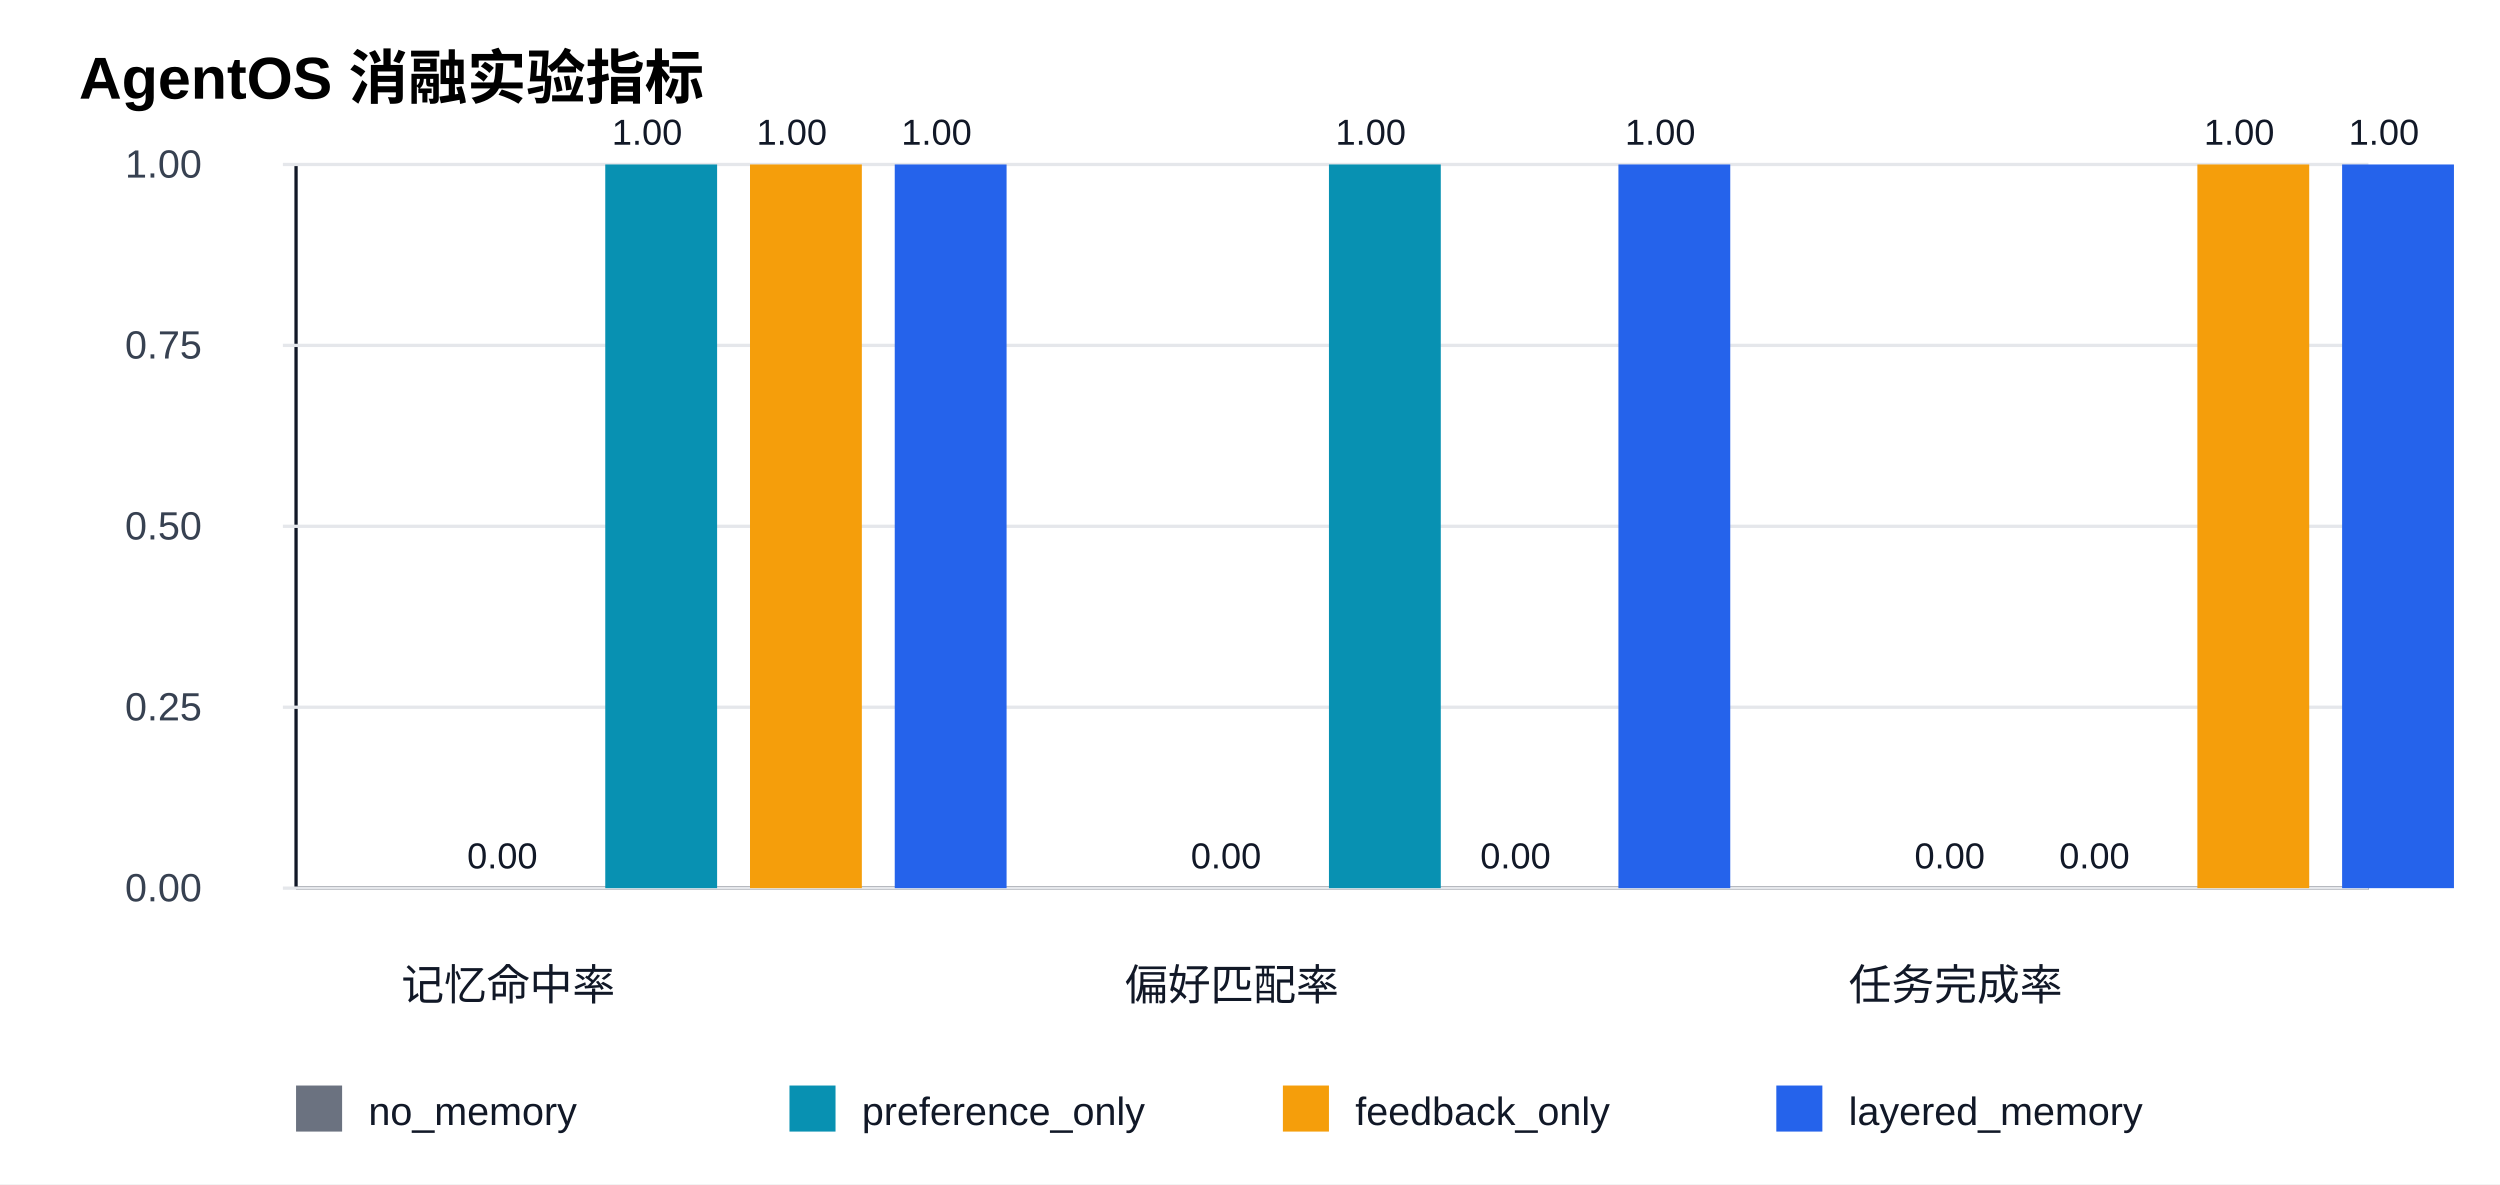
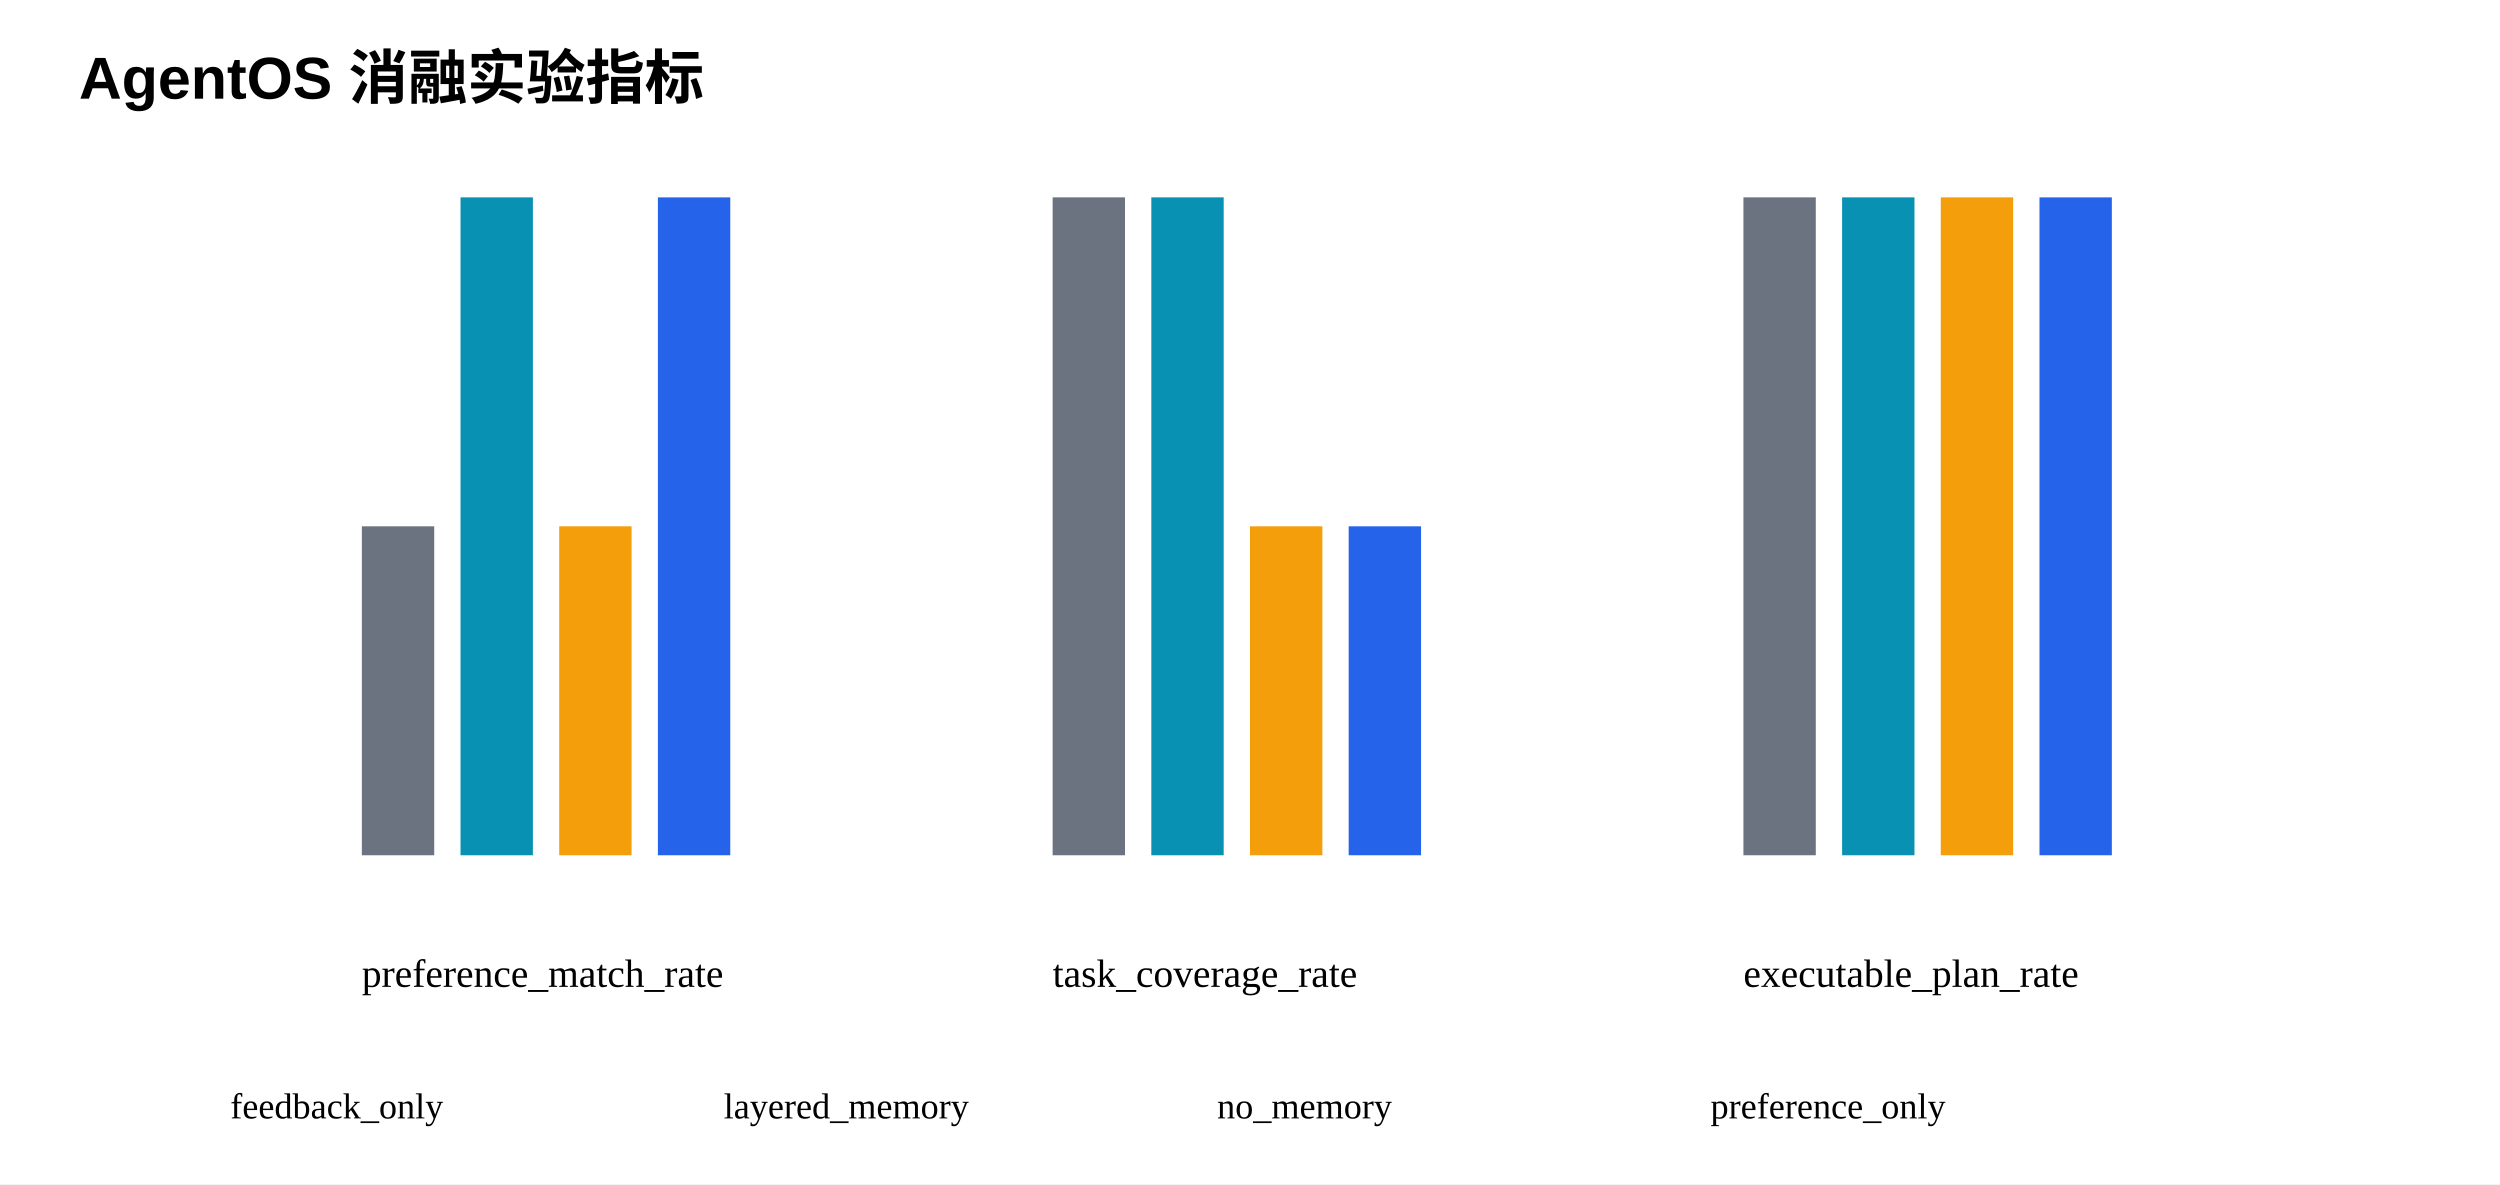
<svg xmlns="http://www.w3.org/2000/svg" width="760" height="360" viewBox="0 0 760 360">
  <rect width="100%" height="100%" fill="#ffffff" />
  <text x="24" y="30" font-family="Arial, sans-serif" font-size="18" font-weight="700">AgentOS 消融实验指标</text>
-   <line x1="90" y1="270" x2="720" y2="270" stroke="#111827" stroke-width="1" />
-   <line x1="90" y1="50" x2="90" y2="270" stroke="#111827" stroke-width="1" />
-   <line x1="86" y1="270.0" x2="720" y2="270.0" stroke="#e5e7eb" stroke-width="1" />
-   <text x="38" y="274.0" font-family="Arial, sans-serif" font-size="12" fill="#374151">0.00</text>
-   <line x1="86" y1="215.0" x2="720" y2="215.0" stroke="#e5e7eb" stroke-width="1" />
-   <text x="38" y="219.0" font-family="Arial, sans-serif" font-size="12" fill="#374151">0.25</text>
-   <line x1="86" y1="160.0" x2="720" y2="160.0" stroke="#e5e7eb" stroke-width="1" />
-   <text x="38" y="164.0" font-family="Arial, sans-serif" font-size="12" fill="#374151">0.50</text>
-   <line x1="86" y1="105.0" x2="720" y2="105.0" stroke="#e5e7eb" stroke-width="1" />
-   <text x="38" y="109.0" font-family="Arial, sans-serif" font-size="12" fill="#374151">0.75</text>
-   <line x1="86" y1="50.0" x2="720" y2="50.0" stroke="#e5e7eb" stroke-width="1" />
-   <text x="38" y="54.0" font-family="Arial, sans-serif" font-size="12" fill="#374151">1.00</text>
-   <text x="122" y="304" font-family="Arial, sans-serif" font-size="13" fill="#111827">记忆命中率</text>
-   <rect x="140" y="270.0" width="34" height="0.0" fill="#6b7280" />
-   <text x="142" y="264.0" font-family="Arial, sans-serif" font-size="11" fill="#111827">0.00</text>
-   <rect x="184" y="50.0" width="34" height="220.0" fill="#0891b2" />
-   <text x="186" y="44.0" font-family="Arial, sans-serif" font-size="11" fill="#111827">1.00</text>
-   <rect x="228" y="50.0" width="34" height="220.0" fill="#f59e0b" />
-   <text x="230" y="44.0" font-family="Arial, sans-serif" font-size="11" fill="#111827">1.00</text>
-   <rect x="272" y="50.0" width="34" height="220.0" fill="#2563eb" />
-   <text x="274" y="44.0" font-family="Arial, sans-serif" font-size="11" fill="#111827">1.00</text>
-   <text x="342" y="304" font-family="Arial, sans-serif" font-size="13" fill="#111827">偏好匹配率</text>
-   <rect x="360" y="270.0" width="34" height="0.0" fill="#6b7280" />
-   <text x="362" y="264.0" font-family="Arial, sans-serif" font-size="11" fill="#111827">0.00</text>
-   <rect x="404" y="50.0" width="34" height="220.0" fill="#0891b2" />
-   <text x="406" y="44.0" font-family="Arial, sans-serif" font-size="11" fill="#111827">1.00</text>
-   <rect x="448" y="270.0" width="34" height="0.0" fill="#f59e0b" />
-   <text x="450" y="264.0" font-family="Arial, sans-serif" font-size="11" fill="#111827">0.00</text>
-   <rect x="492" y="50.0" width="34" height="220.0" fill="#2563eb" />
-   <text x="494" y="44.0" font-family="Arial, sans-serif" font-size="11" fill="#111827">1.00</text>
-   <text x="562" y="304" font-family="Arial, sans-serif" font-size="13" fill="#111827">任务完成率</text>
-   <rect x="580" y="270.0" width="34" height="0.0" fill="#6b7280" />
-   <text x="582" y="264.0" font-family="Arial, sans-serif" font-size="11" fill="#111827">0.00</text>
-   <rect x="624" y="270.0" width="34" height="0.0" fill="#0891b2" />
-   <text x="626" y="264.0" font-family="Arial, sans-serif" font-size="11" fill="#111827">0.00</text>
-   <rect x="668" y="50.0" width="34" height="220.0" fill="#f59e0b" />
-   <text x="670" y="44.0" font-family="Arial, sans-serif" font-size="11" fill="#111827">1.00</text>
-   <rect x="712" y="50.0" width="34" height="220.0" fill="#2563eb" />
-   <text x="714" y="44.0" font-family="Arial, sans-serif" font-size="11" fill="#111827">1.00</text>
-   <rect x="90" y="330" width="14" height="14" fill="#6b7280" />
-   <text x="112" y="342" font-family="Arial, sans-serif" font-size="12" fill="#111827">no_memory</text>
-   <rect x="240" y="330" width="14" height="14" fill="#0891b2" />
-   <text x="262" y="342" font-family="Arial, sans-serif" font-size="12" fill="#111827">preference_only</text>
-   <rect x="390" y="330" width="14" height="14" fill="#f59e0b" />
-   <text x="412" y="342" font-family="Arial, sans-serif" font-size="12" fill="#111827">feedback_only</text>
-   <rect x="540" y="330" width="14" height="14" fill="#2563eb" />
-   <text x="562" y="342" font-family="Arial, sans-serif" font-size="12" fill="#111827">layered_memory</text>
+   <text x="110" y="300" font-size="12">preference_match_rate</text>
+   <rect x="110" y="160.0" width="22" height="100.0" fill="#6b7280" />
+   <rect x="140" y="60.0" width="22" height="200.0" fill="#0891b2" />
+   <rect x="170" y="160.0" width="22" height="100.0" fill="#f59e0b" />
+   <rect x="200" y="60.0" width="22" height="200.0" fill="#2563eb" />
+   <text x="320" y="300" font-size="12">task_coverage_rate</text>
+   <rect x="320" y="60.0" width="22" height="200.0" fill="#6b7280" />
+   <rect x="350" y="60.0" width="22" height="200.0" fill="#0891b2" />
+   <rect x="380" y="160.0" width="22" height="100.0" fill="#f59e0b" />
+   <rect x="410" y="160.0" width="22" height="100.0" fill="#2563eb" />
+   <text x="530" y="300" font-size="12">executable_plan_rate</text>
+   <rect x="530" y="60.0" width="22" height="200.0" fill="#6b7280" />
+   <rect x="560" y="60.0" width="22" height="200.0" fill="#0891b2" />
+   <rect x="590" y="60.0" width="22" height="200.0" fill="#f59e0b" />
+   <rect x="620" y="60.0" width="22" height="200.0" fill="#2563eb" />
+   <text x="70" y="340" font-size="11">feedback_only</text>
+   <text x="220" y="340" font-size="11">layered_memory</text>
+   <text x="370" y="340" font-size="11">no_memory</text>
+   <text x="520" y="340" font-size="11">preference_only</text>
</svg>
